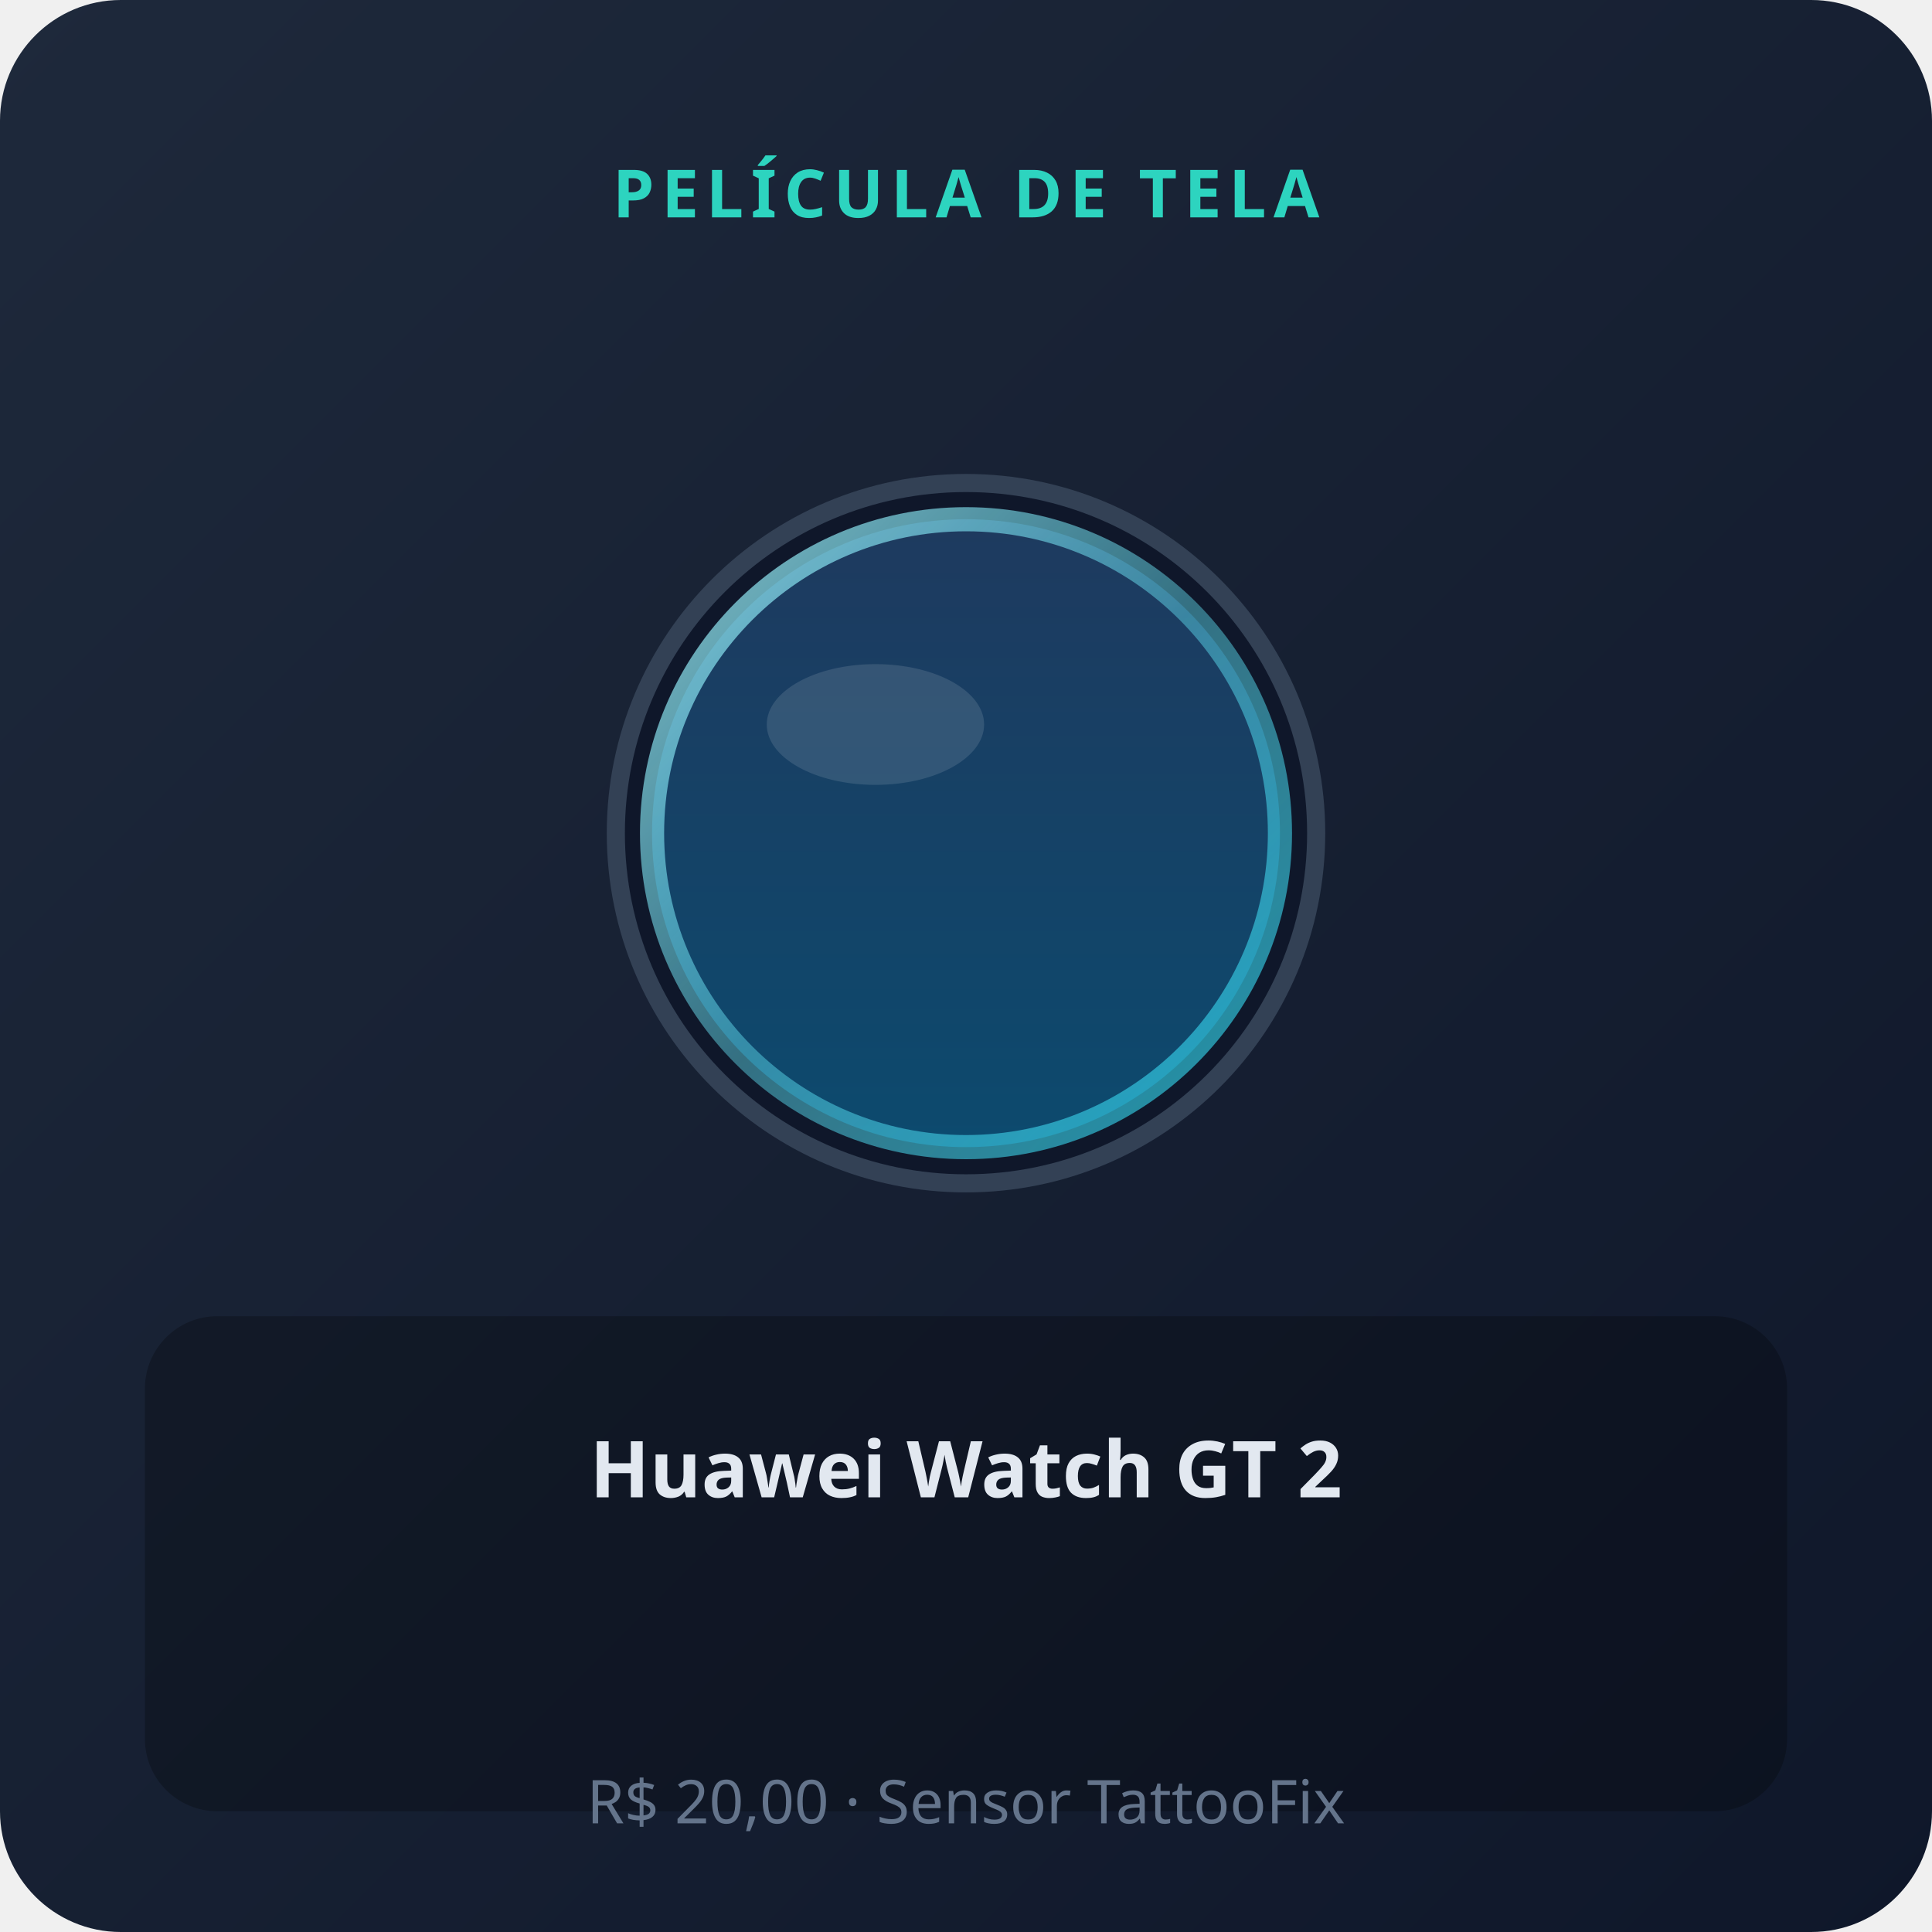
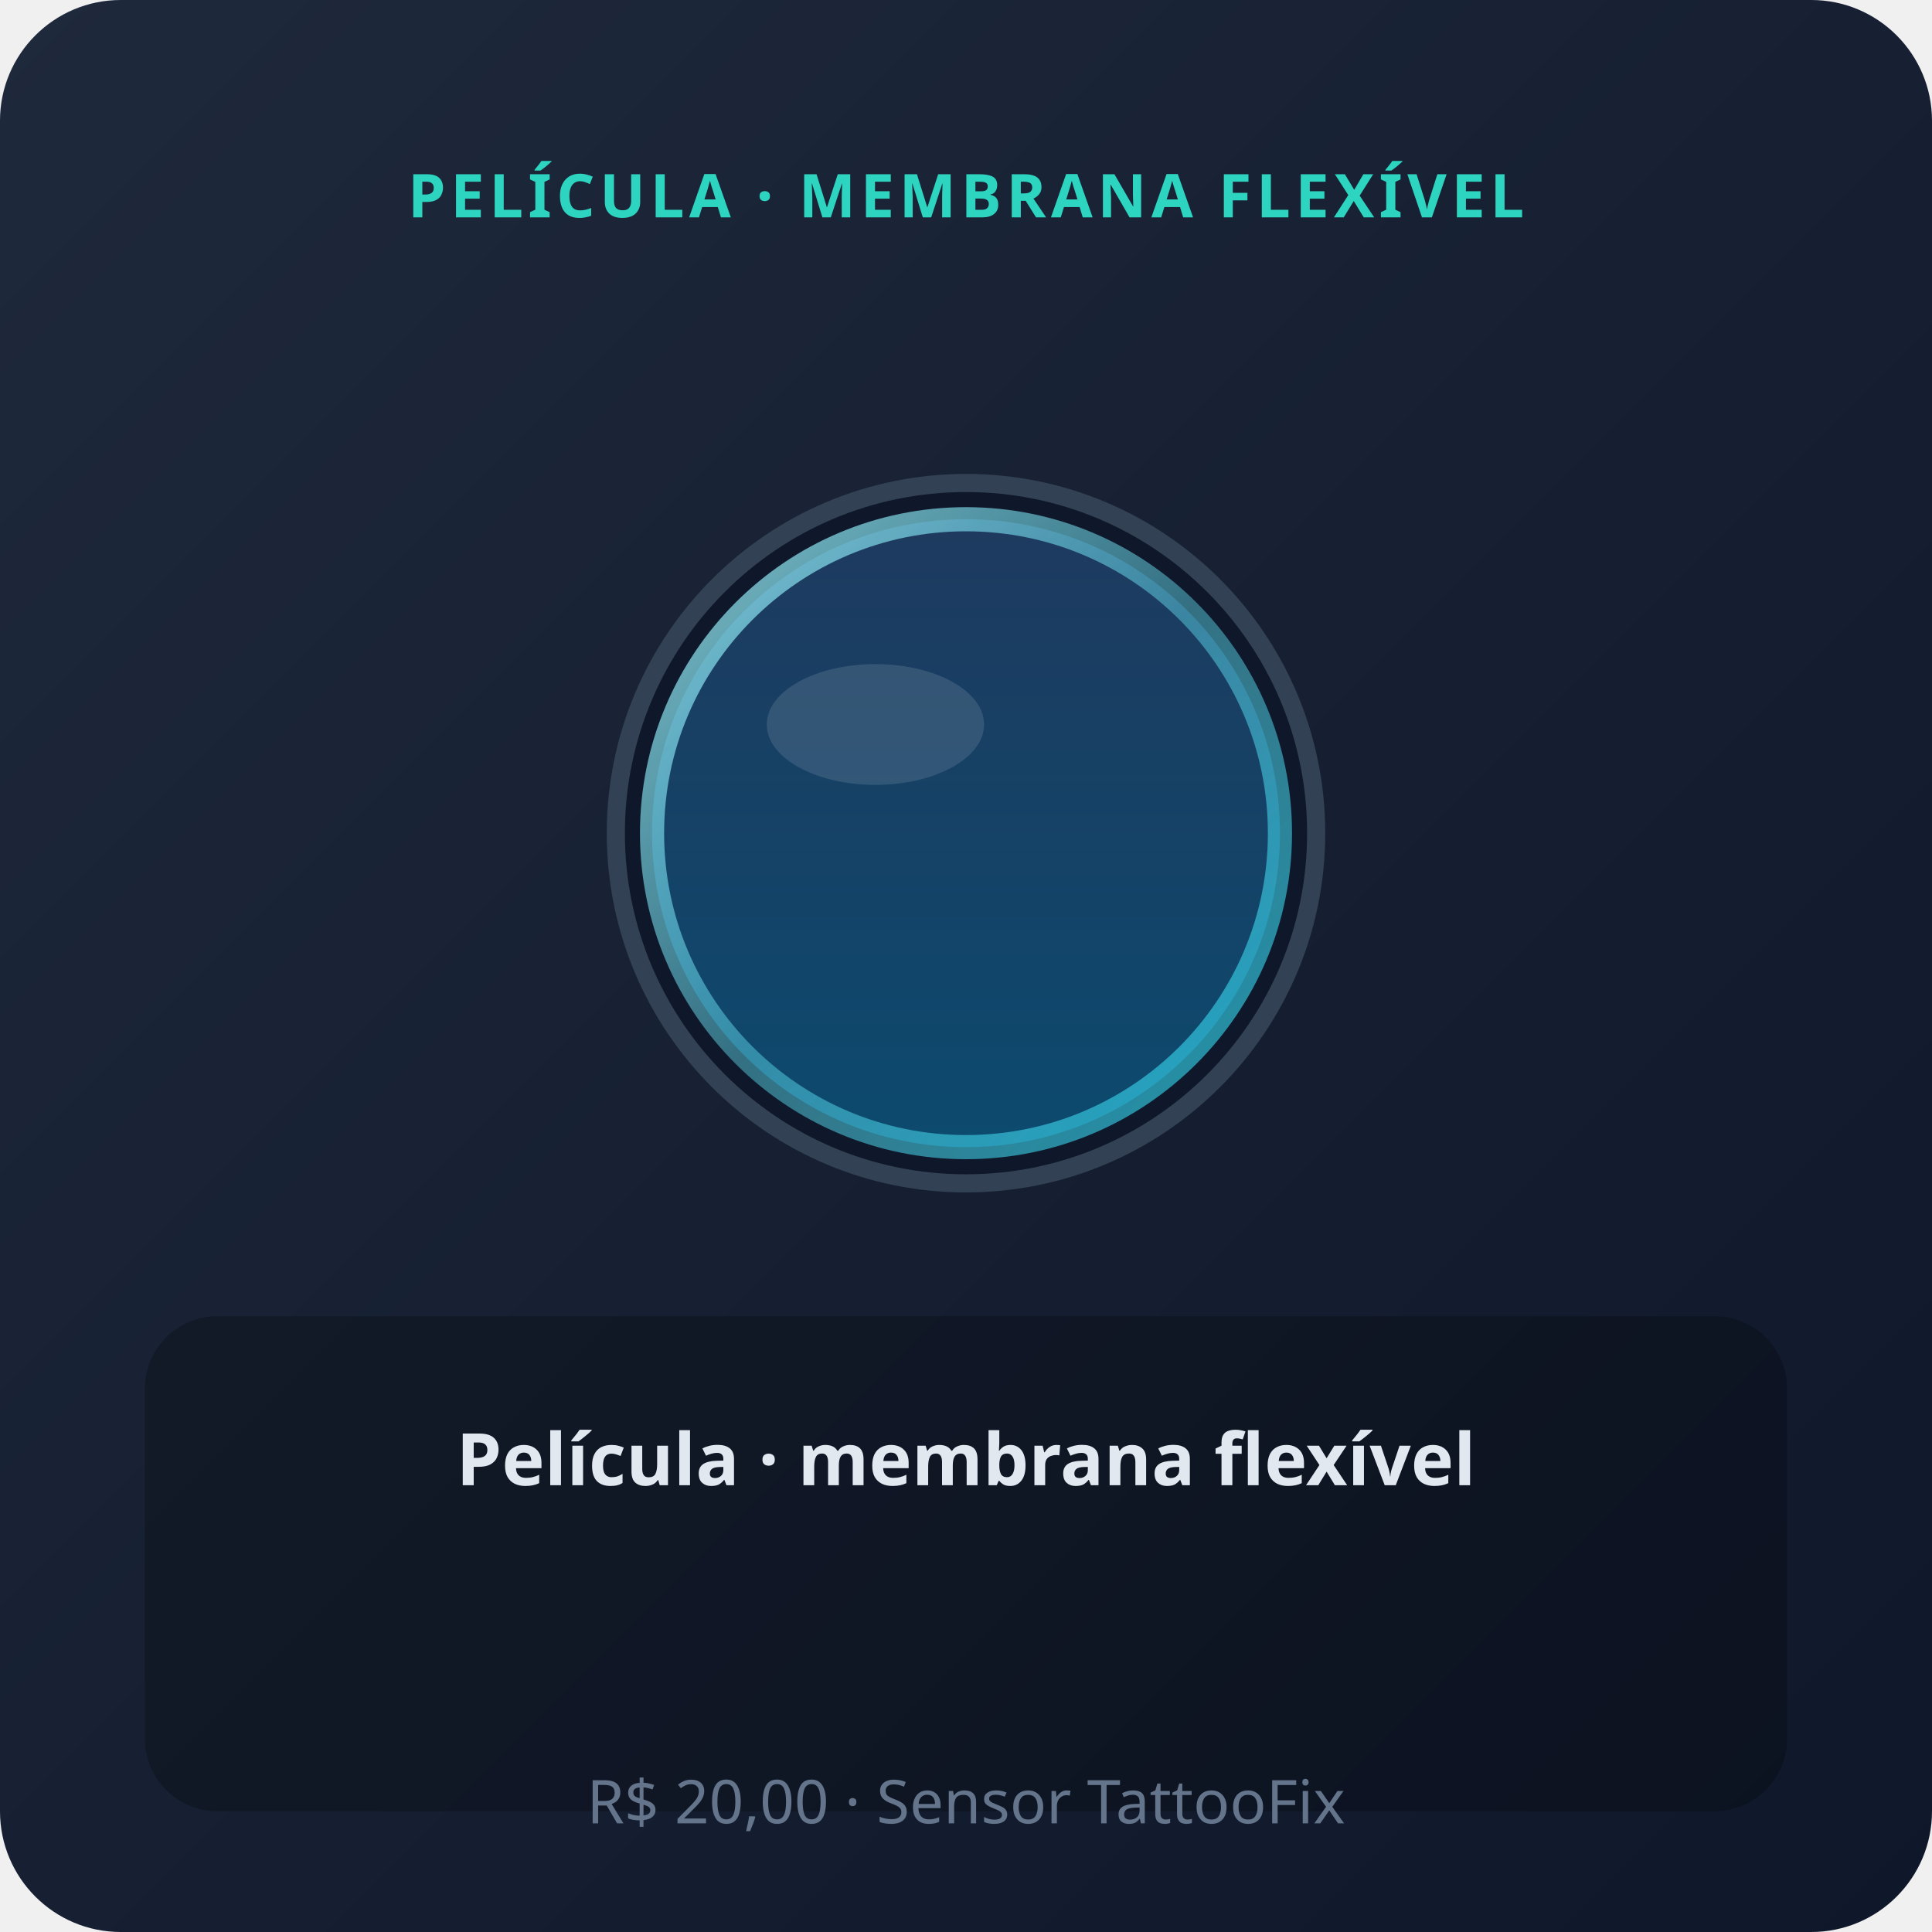
<svg xmlns="http://www.w3.org/2000/svg" viewBox="0 0 320 320" role="img" aria-label="Película de tela — Huawei Watch GT 2">
  <defs>
    <linearGradient id="bgpeliculahuaweigt2" x1="0%" y1="0%" x2="100%" y2="100%">
      <stop offset="0%" stop-color="#1e293b" />
      <stop offset="100%" stop-color="#0f172a" />
    </linearGradient>
    <linearGradient id="screenpeliculahuaweigt2" x1="0%" y1="0%" x2="0%" y2="100%">
      <stop offset="0%" stop-color="#1e3a5f" />
      <stop offset="100%" stop-color="#0c4a6e" />
    </linearGradient>
    <linearGradient id="glasspeliculahuaweigt2" x1="0%" y1="0%" x2="100%" y2="100%">
      <stop offset="0%" stop-color="#a5f3fc" stop-opacity="0.9" />
      <stop offset="50%" stop-color="#67e8f9" stop-opacity="0.5" />
      <stop offset="100%" stop-color="#22d3ee" stop-opacity="0.8" />
    </linearGradient>
  </defs>
  <rect width="320" height="320" rx="20" fill="url(#bgpeliculahuaweigt2)" />
-   <text x="160" y="36" text-anchor="middle" fill="#2dd4bf" font-family="system-ui,sans-serif" font-size="11" font-weight="700" letter-spacing="1.2">PELÍCULA DE TELA</text>
+   <text x="160" y="36" text-anchor="middle" fill="#2dd4bf" font-family="system-ui,sans-serif" font-size="10" font-weight="700" letter-spacing="0.8">PELÍCULA · MEMBRANA FLEXÍVEL</text>
  <circle cx="160" cy="138" r="58" fill="#0f172a" stroke="#334155" stroke-width="3" />
  <circle cx="160" cy="138" r="52" fill="url(#screenpeliculahuaweigt2)" />
  <circle cx="160" cy="138" r="52" fill="none" stroke="url(#glasspeliculahuaweigt2)" stroke-width="4" opacity="0.85" />
  <ellipse cx="145" cy="120" rx="18" ry="10" fill="#fff" opacity="0.12" />
  <rect x="24" y="218" width="272" height="82" rx="12" fill="#000" fill-opacity="0.25" />
-   <text x="160" y="248" text-anchor="middle" fill="#e2e8f0" font-family="system-ui,sans-serif" font-size="13" font-weight="600">Huawei Watch GT 2</text>
+   <text x="160" y="246" text-anchor="middle" fill="#e2e8f0" font-family="system-ui,sans-serif" font-size="12" font-weight="700">Película · membrana flexível</text>
  <text x="160" y="302" text-anchor="middle" fill="#64748b" font-family="system-ui,sans-serif" font-size="10">R$ 20,00 · Sensor TattooFix</text>
</svg>
